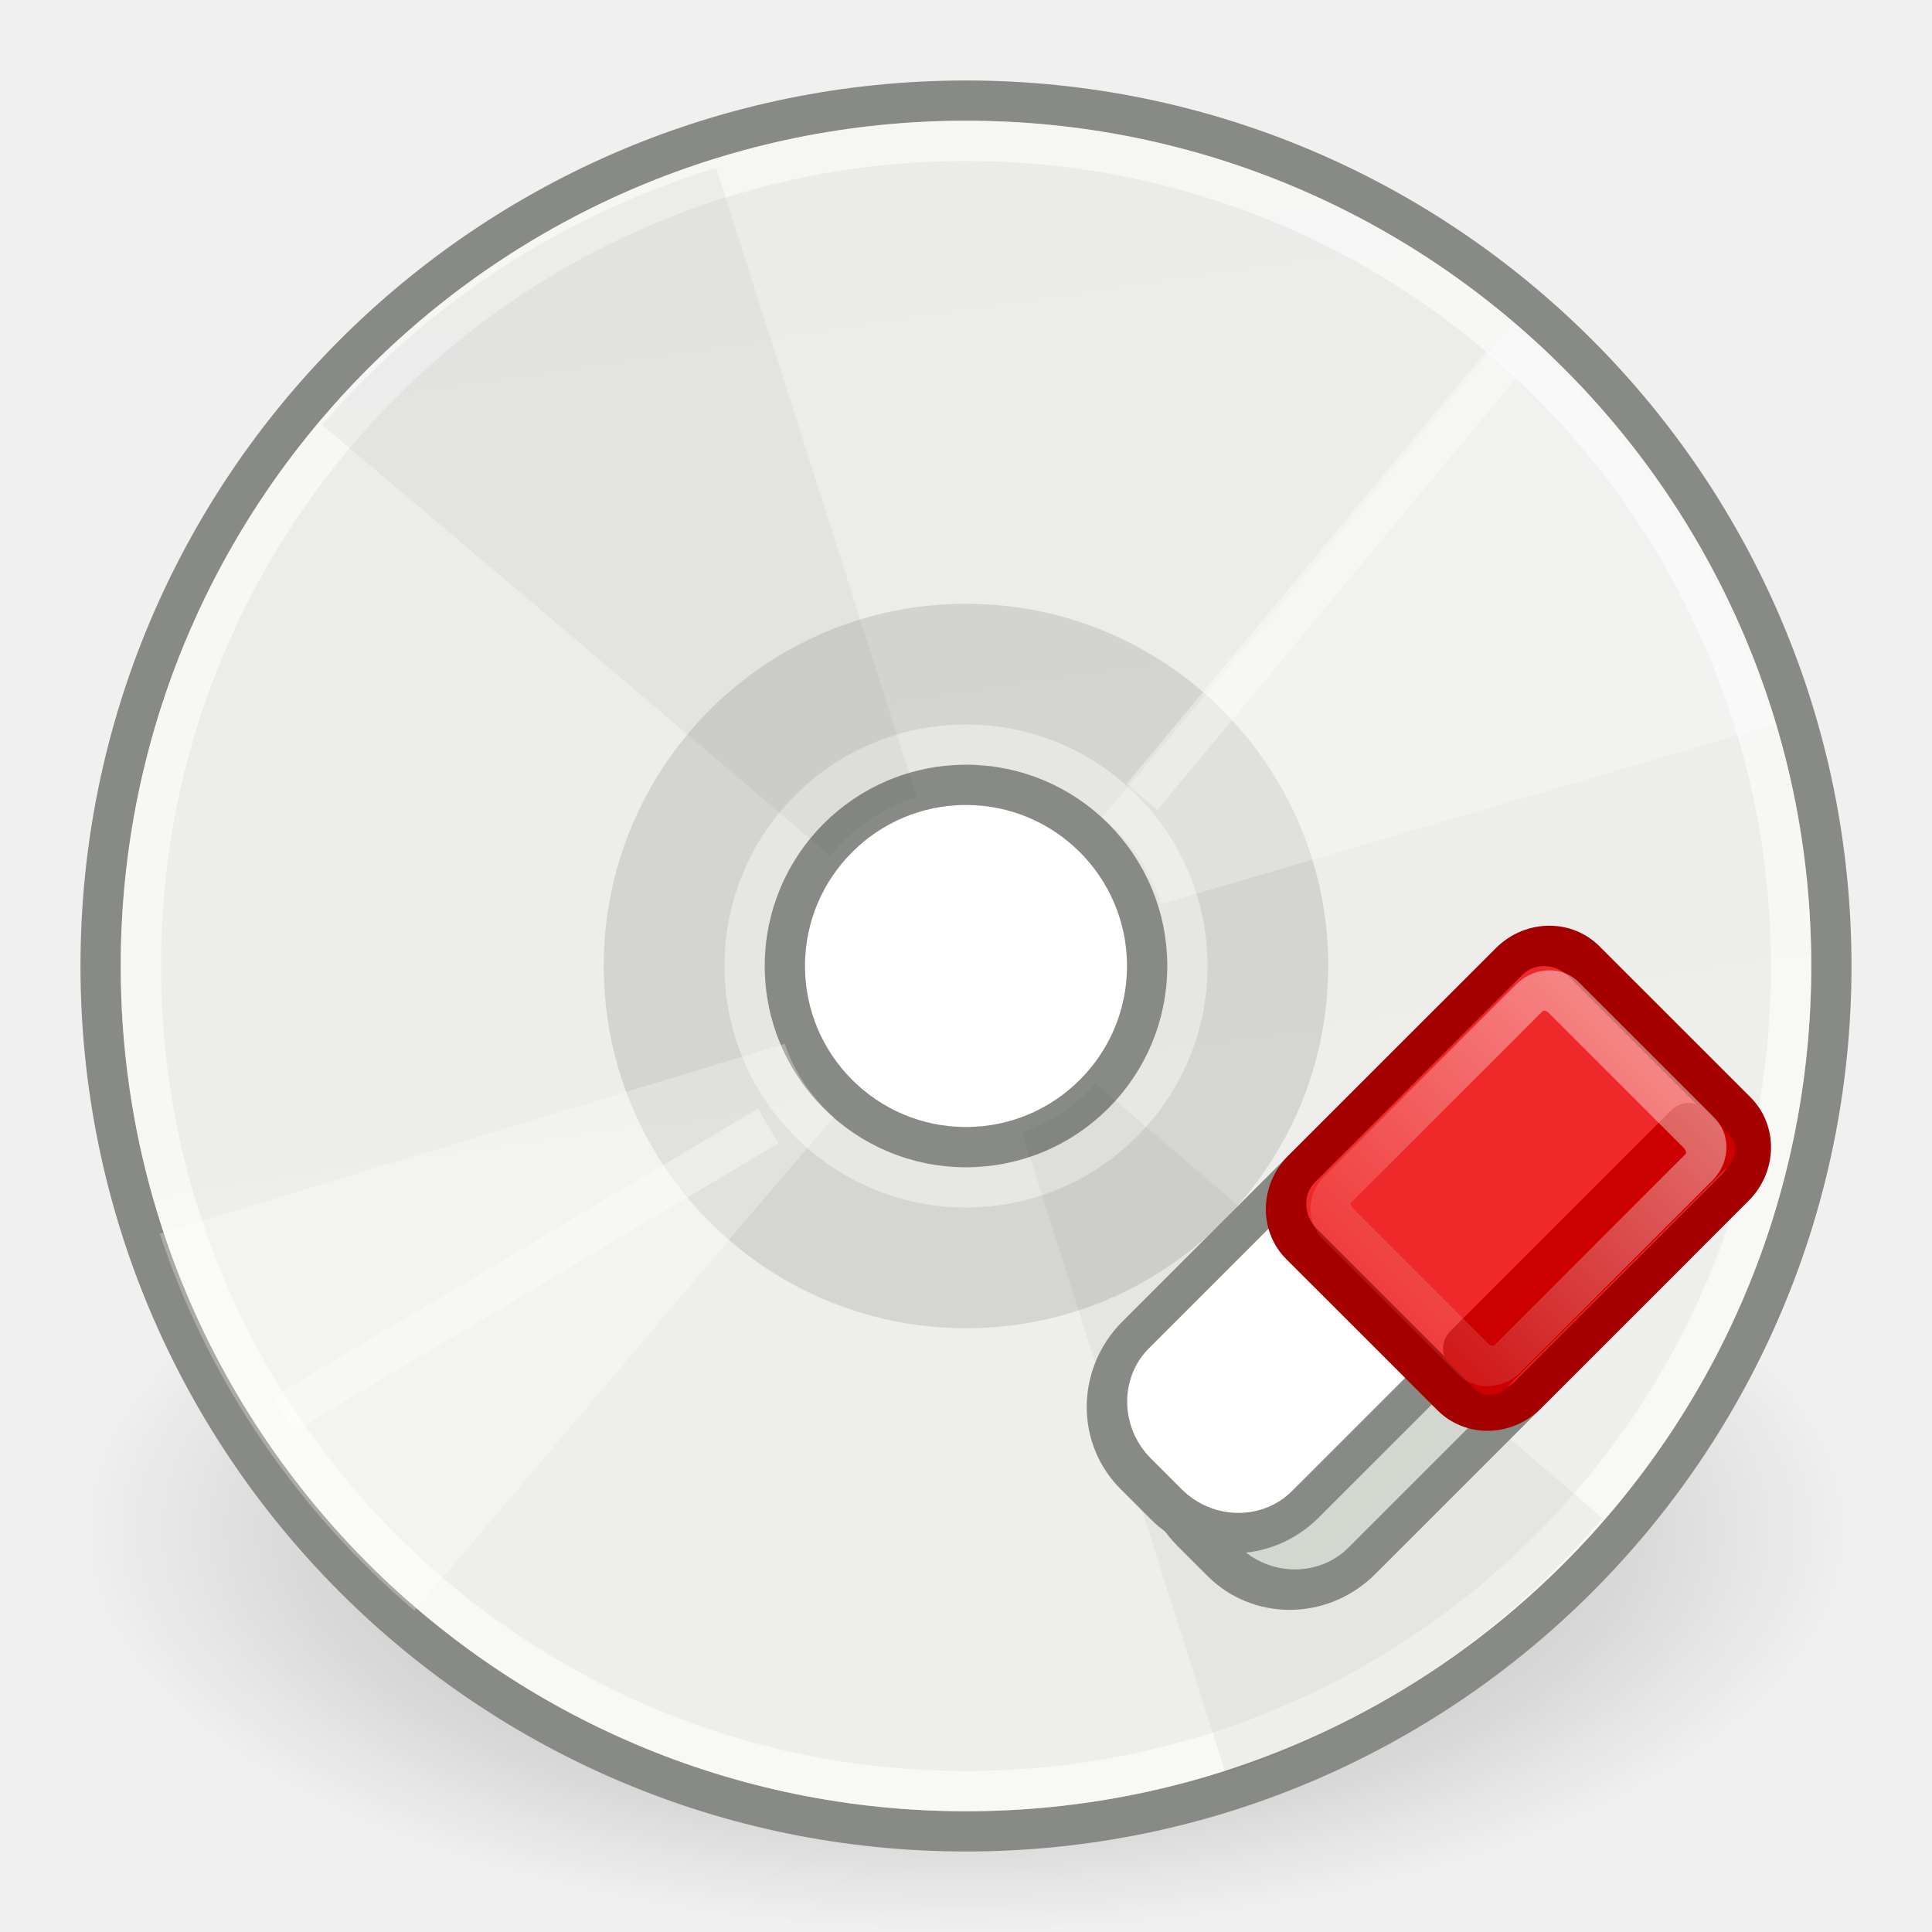
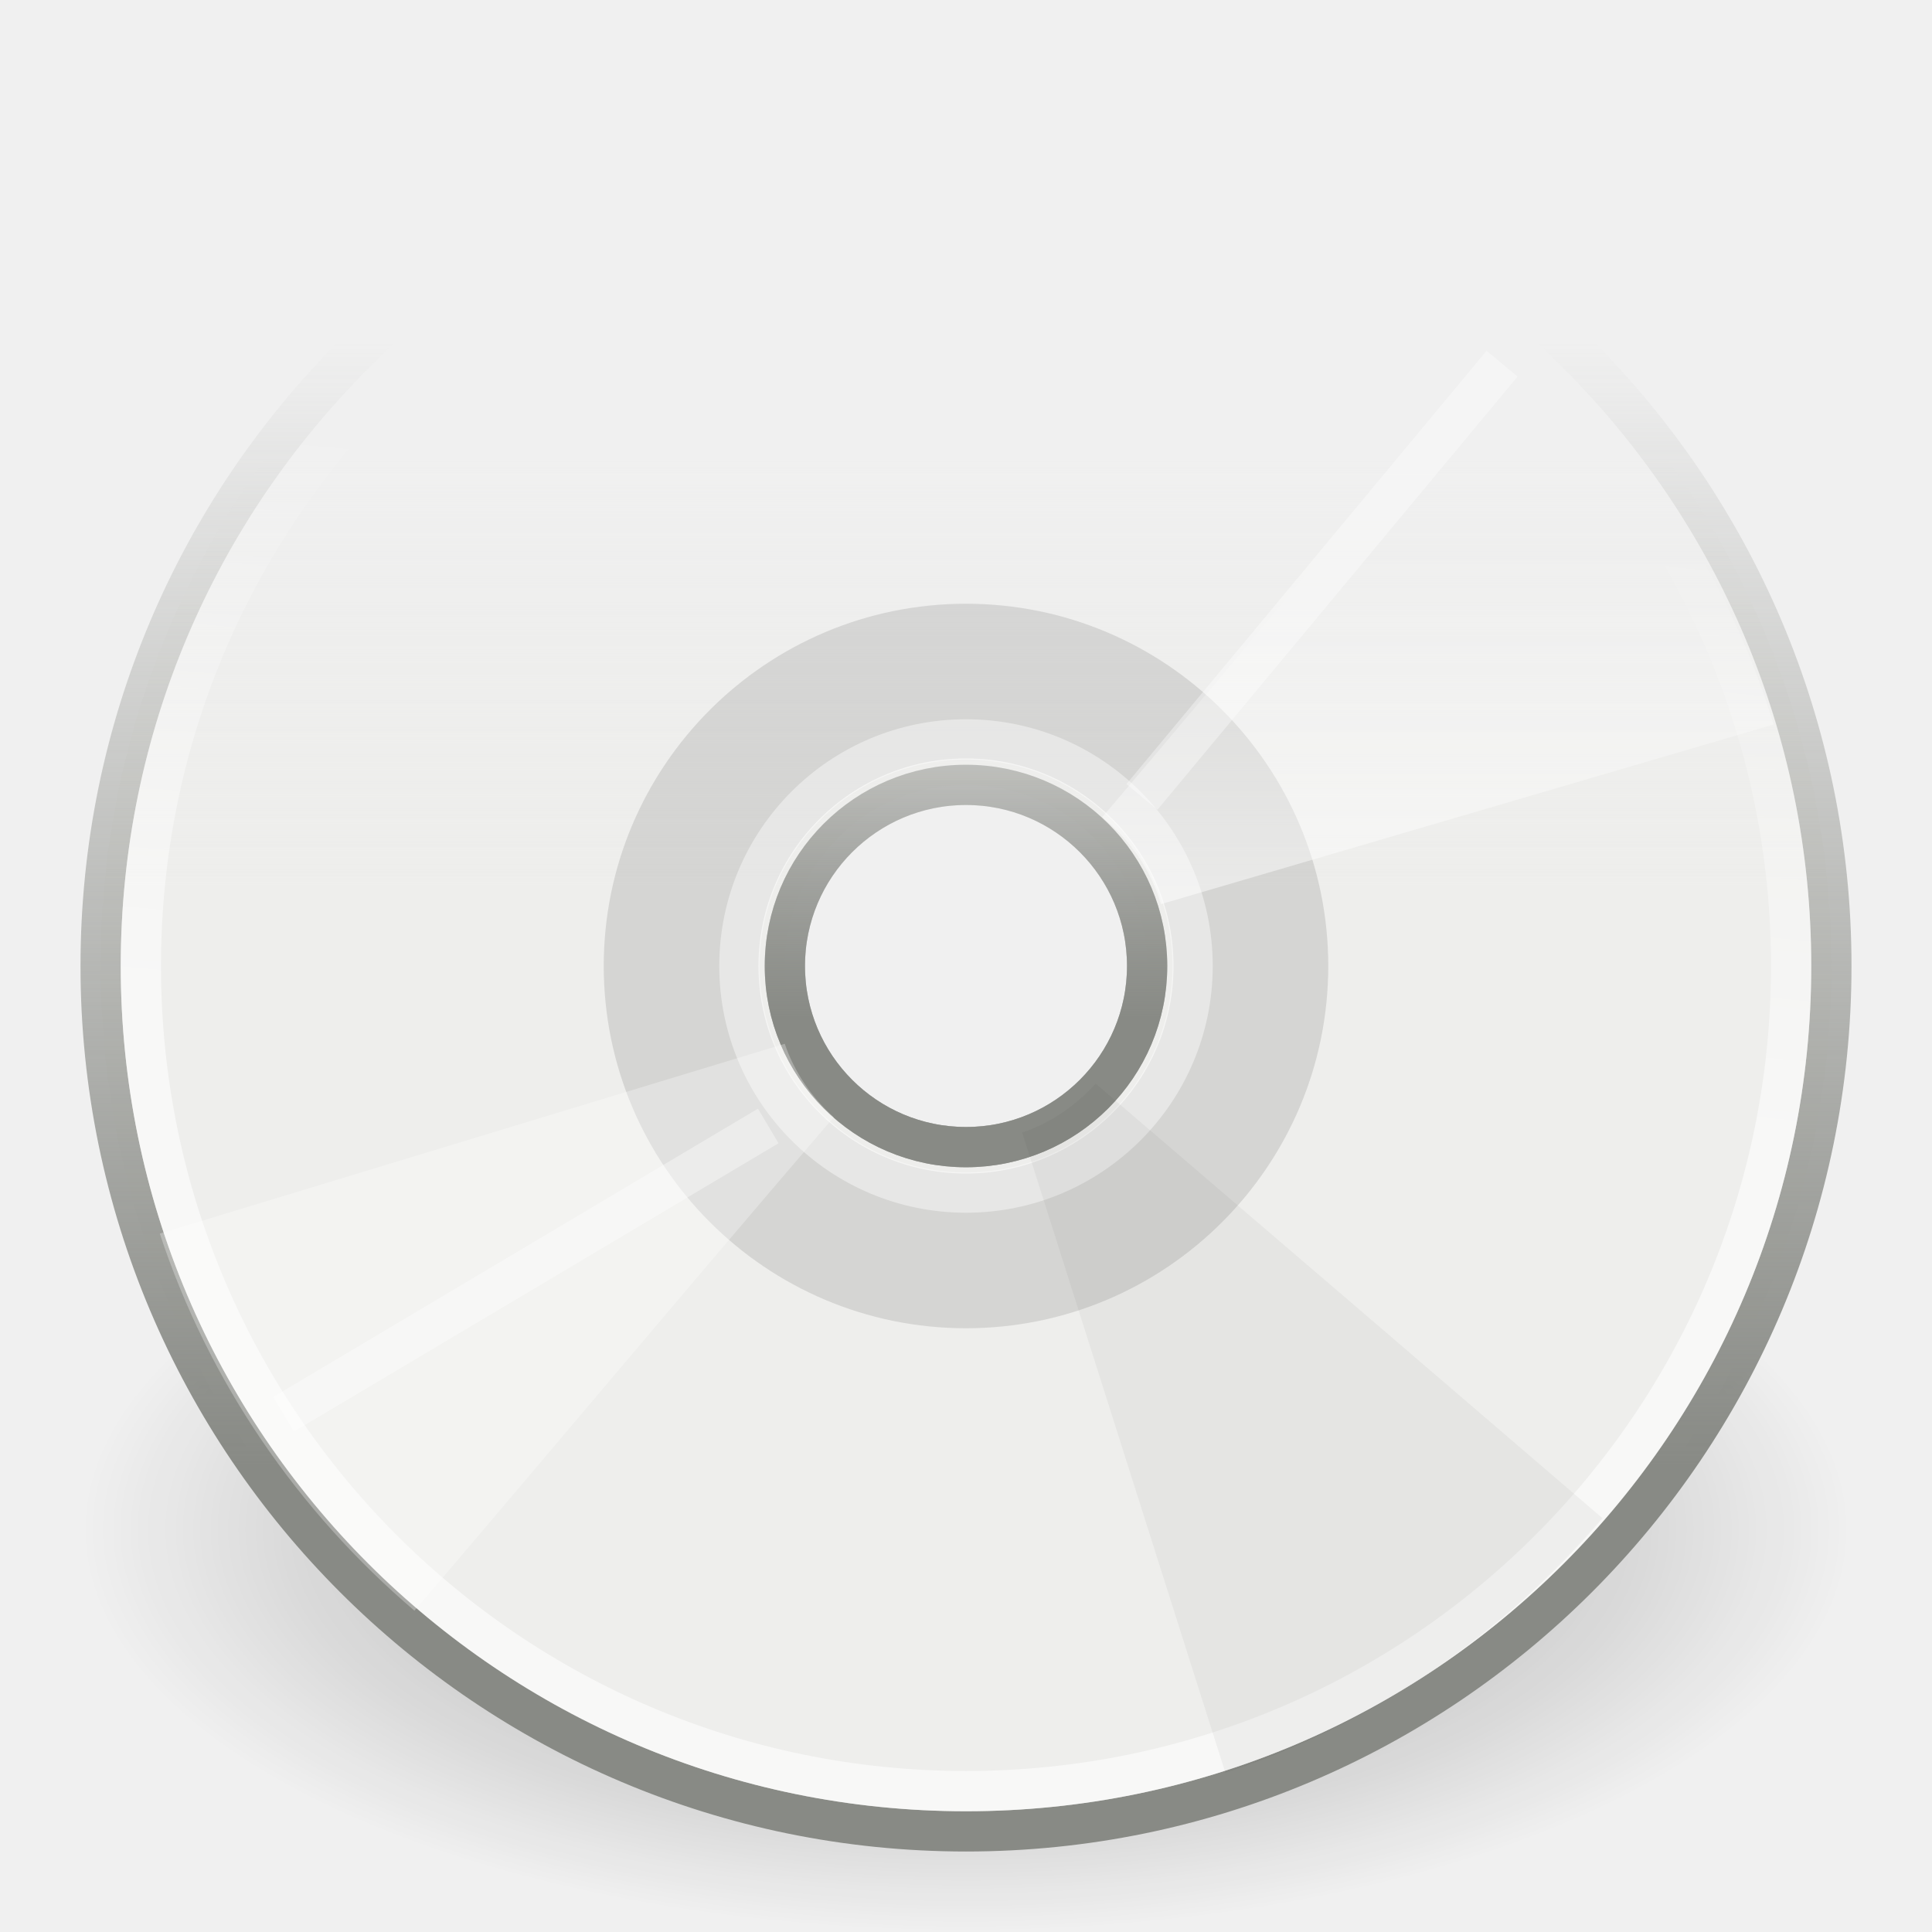
<svg xmlns="http://www.w3.org/2000/svg" xmlns:xlink="http://www.w3.org/1999/xlink" width="48" height="48" id="svg5615" version="1.0">
  <defs id="defs5617">
+     <linearGradient id="linearGradient6262">
+       <stop style="stop-color:#888a85;stop-opacity:1;" offset="0" id="stop6264" />
+       <stop style="stop-color:#888a85;stop-opacity:0;" offset="1" id="stop6266" />
+     </linearGradient>
+     <linearGradient id="linearGradient6252">
+       <stop style="stop-color:#ffffff;stop-opacity:1;" offset="0" id="stop6254" />
+       <stop style="stop-color:#ffffff;stop-opacity:0;" offset="1" id="stop6256" />
+     </linearGradient>
+     <linearGradient id="linearGradient6228">
+       <stop style="stop-color:#ffffff;stop-opacity:1;" offset="0" id="stop6230" />
+       <stop style="stop-color:#ffffff;stop-opacity:0;" offset="1" id="stop6232" />
+     </linearGradient>
+     <linearGradient id="linearGradient6220">
+       <stop style="stop-color:#888a85;stop-opacity:1;" offset="0" id="stop6222" />
+       <stop style="stop-color:#888a85;stop-opacity:0;" offset="1" id="stop6224" />
+     </linearGradient>
+     <linearGradient id="linearGradient6196">
+       <stop style="stop-color:#ffffff;stop-opacity:1;" offset="0" id="stop6198" />
+       <stop style="stop-color:#ffffff;stop-opacity:0;" offset="1" id="stop6200" />
+     </linearGradient>
+     <linearGradient id="linearGradient6180">
+       <stop style="stop-color:#000000;stop-opacity:1;" offset="0" id="stop6182" />
+       <stop style="stop-color:#000000;stop-opacity:0;" offset="1" id="stop6184" />
+     </linearGradient>
+     <linearGradient id="linearGradient6160">
+       <stop style="stop-color:#ffffff;stop-opacity:1;" offset="0" id="stop6162" />
+       <stop style="stop-color:#ffffff;stop-opacity:0;" offset="1" id="stop6164" />
+     </linearGradient>
+     <linearGradient id="linearGradient6134">
+       <stop style="stop-color:#888a85;stop-opacity:1;" offset="0" id="stop6136" />
+       <stop style="stop-color:#888a85;stop-opacity:0;" offset="1" id="stop6138" />
+     </linearGradient>
+     <linearGradient id="linearGradient6128">
+       <stop id="stop6130" offset="0" style="stop-color:#ebebe8;stop-opacity:0" />
+       <stop id="stop6132" offset="1" style="stop-color:#eeeeec;stop-opacity:1" />
+     </linearGradient>
+     <linearGradient id="linearGradient6118">
+       <stop style="stop-color:#000000;stop-opacity:1;" offset="0" id="stop6120" />
+       <stop style="stop-color:#000000;stop-opacity:0;" offset="1" id="stop6122" />
+     </linearGradient>
+     <linearGradient id="linearGradient6090">
+       <stop style="stop-color:#ffffff;stop-opacity:1;" offset="0" id="stop6092" />
+       <stop style="stop-color:#ffffff;stop-opacity:0;" offset="1" id="stop6094" />
+     </linearGradient>
+     <linearGradient id="linearGradient6072">
+       <stop style="stop-color:#ffffff;stop-opacity:1;" offset="0" id="stop6074" />
+       <stop style="stop-color:#ffffff;stop-opacity:0;" offset="1" id="stop6076" />
+     </linearGradient>
+     <linearGradient id="linearGradient6064">
+       <stop style="stop-color:#888a85;stop-opacity:1;" offset="0" id="stop6066" />
+       <stop style="stop-color:#888a85;stop-opacity:0;" offset="1" id="stop6068" />
+     </linearGradient>
+     <linearGradient id="linearGradient6058">
+       <stop id="stop6060" offset="0" style="stop-color:#ebebe8;stop-opacity:0" />
+       <stop id="stop6062" offset="1" style="stop-color:#eeeeec;stop-opacity:1" />
+     </linearGradient>
+     <linearGradient id="linearGradient6048">
+       <stop style="stop-color:#f5f5f5;stop-opacity:1;" offset="0" id="stop6050" />
+       <stop style="stop-color:#f5f5f5;stop-opacity:0;" offset="1" id="stop6052" />
+     </linearGradient>
+     <linearGradient id="linearGradient6020">
+       <stop style="stop-color:#ffffff;stop-opacity:1;" offset="0" id="stop6022" />
+       <stop style="stop-color:#ffffff;stop-opacity:0;" offset="1" id="stop6024" />
+     </linearGradient>
+     <linearGradient id="linearGradient6012">
+       <stop style="stop-color:#ffffff;stop-opacity:0.324" offset="0" id="stop6014" />
+       <stop style="stop-color:#ffffff;stop-opacity:0;" offset="1" id="stop6016" />
+     </linearGradient>
+     <linearGradient id="linearGradient6000">
+       <stop style="stop-color:#dcdcdc;stop-opacity:1;" offset="0" id="stop6002" />
+       <stop style="stop-color:#dcdcdc;stop-opacity:0;" offset="1" id="stop6004" />
+     </linearGradient>
+     <linearGradient id="linearGradient5951">
+       <stop style="stop-color:#888a85;stop-opacity:1;" offset="0" id="stop5953" />
+       <stop style="stop-color:#888a85;stop-opacity:0;" offset="1" id="stop5955" />
+     </linearGradient>
+     <linearGradient id="linearGradient5945">
+       <stop id="stop5947" offset="0" style="stop-color:#ebebe8;stop-opacity:0" />
+       <stop id="stop5949" offset="1" style="stop-color:#eeeeec;stop-opacity:1" />
+     </linearGradient>
    <linearGradient id="linearGradient6672">
      <stop style="stop-color:#ffffff;stop-opacity:1;" offset="0" id="stop6674" />
      <stop style="stop-color:#ffffff;stop-opacity:0;" offset="1" id="stop6676" />
    </linearGradient>
    <linearGradient id="linearGradient6565">
      <stop style="stop-color:#000000;stop-opacity:1;" offset="0" id="stop6567" />
      <stop style="stop-color:#000000;stop-opacity:0;" offset="1" id="stop6569" />
    </linearGradient>
    <radialGradient xlink:href="#linearGradient6565" id="radialGradient7284" gradientUnits="userSpaceOnUse" cx="23.946" cy="24.538" fx="23.946" fy="24.538" r="21.456" />
    <linearGradient id="linearGradient5912">
-       <stop style="stop-color:#ebebe8;stop-opacity:1" offset="0" id="stop5914" />
+       <stop style="stop-color:#ebebe8;stop-opacity:0" offset="0" id="stop5914" />
      <stop style="stop-color:#eeeeec;stop-opacity:1" offset="1" id="stop5916" />
    </linearGradient>
-     <linearGradient xlink:href="#linearGradient5912" id="linearGradient7286" gradientUnits="userSpaceOnUse" x1="9.295" y1="5.661" x2="13.387" y2="33.642" />
-     <linearGradient xlink:href="#linearGradient6672" id="linearGradient6678" x1="43.282" y1="37.464" x2="28.477" y2="37.465" gradientUnits="userSpaceOnUse" />
    <radialGradient xlink:href="#linearGradient6565" id="radialGradient6710" gradientUnits="userSpaceOnUse" cx="23.946" cy="24.538" fx="23.946" fy="24.538" r="21.456" />
-     <linearGradient xlink:href="#linearGradient5912" id="linearGradient6712" gradientUnits="userSpaceOnUse" x1="9.295" y1="5.661" x2="13.387" y2="33.642" />
-     <linearGradient xlink:href="#linearGradient6672" id="linearGradient6714" gradientUnits="userSpaceOnUse" x1="43.205" y1="37.464" x2="28.453" y2="37.465" />
+     <linearGradient xlink:href="#linearGradient5912" id="linearGradient6712" gradientUnits="userSpaceOnUse" x1="9.295" y1="11.968" x2="9.295" y2="22.667" gradientTransform="matrix(1.00203,0,0,1.00203,5.63e-3,-0.5881773)" />
    <radialGradient xlink:href="#linearGradient6565" id="radialGradient6746" gradientUnits="userSpaceOnUse" cx="23.946" cy="24.538" fx="23.946" fy="24.538" r="21.456" />
-     <linearGradient xlink:href="#linearGradient5912" id="linearGradient6748" gradientUnits="userSpaceOnUse" x1="9.295" y1="5.661" x2="13.387" y2="33.642" />
-     <linearGradient xlink:href="#linearGradient6672" id="linearGradient6753" gradientUnits="userSpaceOnUse" x1="43.282" y1="37.464" x2="28.477" y2="37.465" gradientTransform="matrix(0.6345368,0,0,0.5552197,-43.62219,-25.57475)" />
-     <linearGradient xlink:href="#linearGradient5912" id="linearGradient6789" gradientUnits="userSpaceOnUse" x1="9.295" y1="5.661" x2="13.387" y2="33.642" />
    <linearGradient xlink:href="#linearGradient6672" id="linearGradient6815" gradientUnits="userSpaceOnUse" gradientTransform="matrix(0.5044,0,0,0.789146,-3.38861,-9.105503)" x1="43.282" y1="37.464" x2="28.477" y2="37.465" />
-     <linearGradient xlink:href="#linearGradient6672" id="linearGradient6830" gradientUnits="userSpaceOnUse" gradientTransform="matrix(0.5044,0,0,0.789146,-3.38861,-9.105503)" x1="43.282" y1="37.464" x2="28.477" y2="37.465" />
+     <linearGradient xlink:href="#linearGradient5951" id="linearGradient5990" gradientUnits="userSpaceOnUse" gradientTransform="matrix(0.3491086,0,0,0.3491086,140.631,-0.5759246)" x1="18.153" y1="41.082" x2="18.153" y2="12.282" />
+     <linearGradient xlink:href="#linearGradient6000" id="linearGradient6006" x1="7.984" y1="7.984" x2="7.984" y2="4" gradientUnits="userSpaceOnUse" gradientTransform="translate(141,0)" />
+     <linearGradient xlink:href="#linearGradient6012" id="linearGradient6018" x1="12.148" y1="6.689" x2="12.148" y2="2.799" gradientUnits="userSpaceOnUse" gradientTransform="translate(141,0)" />
+     <linearGradient xlink:href="#linearGradient6020" id="linearGradient6026" x1="22.746" y1="24.538" x2="22.746" y2="8.765" gradientUnits="userSpaceOnUse" />
+     <linearGradient xlink:href="#linearGradient6048" id="linearGradient6054" x1="4.571" y1="6.733" x2="4.571" y2="3.212" gradientUnits="userSpaceOnUse" gradientTransform="translate(141,0)" />
+     <linearGradient xlink:href="#linearGradient5945" id="linearGradient6056" gradientUnits="userSpaceOnUse" gradientTransform="matrix(0.3491086,0,0,0.3491086,140.631,-0.5759246)" x1="13.387" y1="12.87" x2="13.387" y2="30.969" />
+     <linearGradient xlink:href="#linearGradient6072" id="linearGradient6078" x1="8.53" y1="35.178" x2="8.53" y2="5.179" gradientUnits="userSpaceOnUse" />
+     <linearGradient xlink:href="#linearGradient6064" id="linearGradient6088" gradientUnits="userSpaceOnUse" gradientTransform="matrix(0.4893634,0,0,0.4893634,106.2818,-1.008179)" x1="14.701" y1="35.925" x2="14.701" y2="12.581" />
+     <linearGradient xlink:href="#linearGradient6090" id="linearGradient6096" x1="23.946" y1="24.538" x2="23.946" y2="-3.486" gradientUnits="userSpaceOnUse" />
+     <linearGradient xlink:href="#linearGradient6118" id="linearGradient6124" x1="6.496" y1="9.512" x2="6.496" y2="4.433" gradientUnits="userSpaceOnUse" gradientTransform="translate(107,0)" />
+     <linearGradient xlink:href="#linearGradient6058" id="linearGradient6126" gradientUnits="userSpaceOnUse" gradientTransform="matrix(0.4893634,0,0,0.4893634,106.2818,-1.008179)" x1="9.295" y1="13.964" x2="9.295" y2="36.801" />
+     <linearGradient xlink:href="#linearGradient6160" id="linearGradient6166" x1="27.639" y1="16.358" x2="27.639" y2="9.486" gradientUnits="userSpaceOnUse" gradientTransform="translate(61,0)" />
+     <linearGradient xlink:href="#linearGradient6180" id="linearGradient6186" x1="9.512" y1="13.631" x2="11.645" y2="5.668" gradientUnits="userSpaceOnUse" gradientTransform="translate(61,0)" />
+     <linearGradient xlink:href="#linearGradient6196" id="linearGradient6202" x1="20.977" y1="30.896" x2="22.566" y2="5.766" gradientUnits="userSpaceOnUse" />
+     <linearGradient xlink:href="#linearGradient6134" id="linearGradient6204" gradientUnits="userSpaceOnUse" gradientTransform="matrix(0.6772076,0,0,0.6757875,60.75327,-1.582723)" x1="12.016" y1="37.666" x2="12.016" y2="14.525" />
+     <linearGradient xlink:href="#linearGradient6128" id="linearGradient6206" gradientUnits="userSpaceOnUse" gradientTransform="matrix(0.6772076,0,0,0.6757875,60.75327,-1.582723)" x1="9.295" y1="13.972" x2="9.295" y2="33.807" />
+     <linearGradient xlink:href="#linearGradient6220" id="linearGradient6226" x1="13.03" y1="36.959" x2="13.03" y2="9.058" gradientUnits="userSpaceOnUse" gradientTransform="matrix(1.00203,0,0,1.00203,5.63e-3,-0.5881773)" />
+     <linearGradient xlink:href="#linearGradient6228" id="linearGradient6234" x1="23.946" y1="26.813" x2="25.328" y2="11.818" gradientUnits="userSpaceOnUse" />
+     <linearGradient xlink:href="#linearGradient6252" id="linearGradient6258" x1="36.975" y1="22.376" x2="36.975" y2="13.505" gradientUnits="userSpaceOnUse" />
+     <linearGradient xlink:href="#linearGradient6262" id="linearGradient6268" x1="23.801" y1="30.934" x2="23.801" y2="-4.433" gradientUnits="userSpaceOnUse" />
+     <linearGradient xlink:href="#linearGradient6262" id="linearGradient6272" gradientUnits="userSpaceOnUse" x1="23.801" y1="50.269" x2="23.801" y2="10.201" />
+     <linearGradient xlink:href="#linearGradient6262" id="linearGradient6276" gradientUnits="userSpaceOnUse" x1="23.801" y1="41.066" x2="23.801" y2="5.698" />
  </defs>
  <g id="layer1">
-     <path style="opacity:0.389;color:#000000;fill:url(#radialGradient6710);fill-opacity:1;fill-rule:evenodd;stroke:none;stroke-width:1.501px;stroke-linecap:round;stroke-linejoin:miter;marker:none;marker-start:none;marker-mid:none;marker-end:none;stroke-miterlimit:4;stroke-dasharray:none;stroke-dashoffset:0;stroke-opacity:1;visibility:visible;display:inline;overflow:visible;enable-background:accumulate" id="path6680" d="M 45.402,24.538 A 21.456,21.456 0 1 1 2.489,24.538 A 21.456,21.456 0 1 1 45.402,24.538 z" transform="matrix(1.025333,0,0,0.4660604,-0.55238,26.56364)" />
-     <path transform="matrix(1.00203,0,0,1.00203,5.63e-3,-0.5881773)" d="M 45.402,24.538 A 21.456,21.456 0 1 1 2.489,24.538 A 21.456,21.456 0 1 1 45.402,24.538 z" id="path6682" style="opacity:1;color:#000000;fill:url(#linearGradient6712);fill-opacity:1;fill-rule:evenodd;stroke:#888a85;stroke-width:0.998px;stroke-linecap:round;stroke-linejoin:miter;marker:none;marker-start:none;marker-mid:none;marker-end:none;stroke-miterlimit:4;stroke-dasharray:none;stroke-dashoffset:0;stroke-opacity:1;visibility:visible;display:inline;overflow:visible;enable-background:accumulate" />
-     <path transform="matrix(0.4194544,0,0,0.4194544,13.95584,13.70727)" d="M 45.402,24.538 A 21.456,21.456 0 1 1 2.489,24.538 A 21.456,21.456 0 1 1 45.402,24.538 z" id="path6684" style="opacity:1;color:#000000;fill:#000000;fill-opacity:0.108;fill-rule:evenodd;stroke:none;stroke-width:2.524px;stroke-linecap:round;stroke-linejoin:miter;marker:none;marker-start:none;marker-mid:none;marker-end:none;stroke-miterlimit:4;stroke-dasharray:none;stroke-dashoffset:0;stroke-opacity:1;visibility:visible;display:inline;overflow:visible;enable-background:accumulate" />
-     <path style="opacity:1;color:#000000;fill:none;fill-opacity:1;fill-rule:evenodd;stroke:#ffffff;stroke-width:1.047px;stroke-linecap:round;stroke-linejoin:miter;marker:none;marker-start:none;marker-mid:none;marker-end:none;stroke-miterlimit:4;stroke-dasharray:none;stroke-dashoffset:0;stroke-opacity:0.568;visibility:visible;display:inline;overflow:visible;enable-background:accumulate" id="path6686" d="M 45.402,24.538 A 21.456,21.456 0 1 1 2.489,24.538 A 21.456,21.456 0 1 1 45.402,24.538 z" transform="matrix(0.9554238,0,0,0.9554238,1.12164,0.5554587)" />
-     <path transform="matrix(0.2563332,0,0,0.2563332,17.86191,17.71)" d="M 45.402,24.538 A 21.456,21.456 0 1 1 2.489,24.538 A 21.456,21.456 0 1 1 45.402,24.538 z" id="path6688" style="opacity:1;color:#000000;fill:none;fill-opacity:1;fill-rule:evenodd;stroke:#ffffff;stroke-width:3.901px;stroke-linecap:round;stroke-linejoin:miter;marker:none;marker-start:none;marker-mid:none;marker-end:none;stroke-miterlimit:4;stroke-dasharray:none;stroke-dashoffset:0;stroke-opacity:0.423;visibility:visible;display:inline;overflow:visible;enable-background:accumulate" />
-     <path style="opacity:1;color:#000000;fill:#ffffff;fill-opacity:1;fill-rule:evenodd;stroke:#888a85;stroke-width:4.768px;stroke-linecap:round;stroke-linejoin:miter;marker:none;marker-start:none;marker-mid:none;marker-end:none;stroke-miterlimit:4;stroke-dasharray:none;stroke-dashoffset:0;stroke-opacity:1;visibility:visible;display:inline;overflow:visible;enable-background:accumulate" id="path6690" d="M 45.402,24.538 A 21.456,21.456 0 1 1 2.489,24.538 A 21.456,21.456 0 1 1 45.402,24.538 z" transform="matrix(0.2097272,0,0,0.2097272,18.97792,18.85364)" />
-     <path id="path6692" d="M 44.066,18 C 42.894,14.152 40.529,10.663 37.55,8.106 C 35.357,10.725 31.562,15.407 27.384,20.303 C 28.066,20.858 28.592,21.596 28.844,22.463 L 44.066,18 z M 20.713,27.757 C 20.167,27.262 19.739,26.645 19.497,25.932 L 3.97,30.648 C 5.187,34.332 7.407,37.555 10.296,40.016 C 12.734,37.179 16.224,32.997 20.713,27.757 z" style="fill:#ffffff;fill-opacity:0.288;fill-rule:evenodd;stroke:none;stroke-width:1px;stroke-linecap:butt;stroke-linejoin:miter;stroke-opacity:1" />
-     <path style="fill:#000000;fill-opacity:0.041;fill-rule:evenodd;stroke:none;stroke-width:1px;stroke-linecap:butt;stroke-linejoin:miter;stroke-opacity:1" d="M 17.793,4.173 C 13.945,5.345 10.557,7.582 8,10.56 C 10.618,12.754 15.725,17.087 20.622,21.266 C 21.176,20.583 21.915,20.058 22.781,19.806 L 17.793,4.173 z M 27.221,26.923 C 26.726,27.469 26.11,27.897 25.397,28.139 L 30.445,44.045 C 34.129,42.829 37.352,40.609 39.812,37.719 C 36.976,35.281 32.461,31.411 27.221,26.923 z" id="path6694" />
+     <path style="opacity:0.389;color:#000000;fill:url(#radialGradient6710);fill-opacity:1;fill-rule:evenodd;stroke:none;stroke-width:1.501px;stroke-linecap:round;stroke-linejoin:miter;marker:none;marker-start:none;marker-mid:none;marker-end:none;stroke-miterlimit:4;stroke-dasharray:none;stroke-dashoffset:0;stroke-opacity:1;visibility:visible;display:inline;overflow:visible;enable-background:accumulate" id="path6680" d="M 45.402 24.538 A 21.456 21.456 0 1 1  2.489,24.538 A 21.456 21.456 0 1 1  45.402 24.538 z" transform="matrix(1.025333,0,0,0.4660604,-0.55238,26.56364)" />
+     <path style="opacity:1;color:#000000;fill:url(#linearGradient6712);fill-opacity:1;fill-rule:evenodd;stroke:url(#linearGradient6226);stroke-width:1px;stroke-linecap:round;stroke-linejoin:miter;marker:none;marker-start:none;marker-mid:none;marker-end:none;stroke-miterlimit:4;stroke-dasharray:none;stroke-dashoffset:0;stroke-opacity:1;visibility:visible;display:inline;overflow:visible;enable-background:accumulate" d="M 24 2.5 C 12.132 2.5 2.5 12.132 2.5 24 C 2.5 35.868 12.132 45.5 24 45.5 C 35.868 45.5 45.5 35.868 45.5 24 C 45.5 12.132 35.868 2.5 24 2.5 z M 24 19.5 C 26.484 19.5 28.5 21.516 28.5 24 C 28.5 26.484 26.484 28.5 24 28.5 C 21.516 28.5 19.5 26.484 19.5 24 C 19.5 21.516 21.516 19.5 24 19.5 z " id="path6682" />
+     <path style="opacity:1;color:#000000;fill:#000000;fill-opacity:0.108;fill-rule:evenodd;stroke:none;stroke-width:2.524px;stroke-linecap:round;stroke-linejoin:miter;marker:none;marker-start:none;marker-mid:none;marker-end:none;stroke-miterlimit:4;stroke-dasharray:none;stroke-dashoffset:0;stroke-opacity:1;visibility:visible;display:inline;overflow:visible;enable-background:accumulate" d="M 24 15 C 19.032 15 15 19.032 15 24 C 15 28.968 19.032 33 24 33 C 28.968 33 33 28.968 33 24 C 33 19.032 28.968 15 24 15 z M 24 18.844 C 26.847 18.844 29.156 21.153 29.156 24 C 29.156 26.847 26.847 29.156 24 29.156 C 21.153 29.156 18.844 26.847 18.844 24 C 18.844 21.153 21.153 18.844 24 18.844 z " id="path6684" />
+     <path style="opacity:1;color:#000000;fill:none;fill-opacity:1;fill-rule:evenodd;stroke:url(#linearGradient6234);stroke-width:1.047px;stroke-linecap:round;stroke-linejoin:miter;marker:none;marker-start:none;marker-mid:none;marker-end:none;stroke-miterlimit:4;stroke-dasharray:none;stroke-dashoffset:0;stroke-opacity:0.568;visibility:visible;display:inline;overflow:visible;enable-background:accumulate" id="path6686" d="M 45.402 24.538 A 21.456 21.456 0 1 1  2.489,24.538 A 21.456 21.456 0 1 1  45.402 24.538 z" transform="matrix(0.9554238,0,0,0.9554238,1.12164,0.5554587)" />
+     <path transform="matrix(0.2623948,0,0,0.2623948,17.71676,17.56126)" d="M 45.402 24.538 A 21.456 21.456 0 1 1  2.489,24.538 A 21.456 21.456 0 1 1  45.402 24.538 z" id="path6688" style="opacity:1;color:#000000;fill:none;fill-opacity:1;fill-rule:evenodd;stroke:#ffffff;stroke-width:3.811px;stroke-linecap:round;stroke-linejoin:miter;marker:none;marker-start:none;marker-mid:none;marker-end:none;stroke-miterlimit:4;stroke-dasharray:none;stroke-dashoffset:0;stroke-opacity:0.423;visibility:visible;display:inline;overflow:visible;enable-background:accumulate" />
+     <path style="opacity:1;color:#000000;fill:none;fill-opacity:1;fill-rule:evenodd;stroke:url(#linearGradient6268);stroke-width:4.768px;stroke-linecap:round;stroke-linejoin:miter;marker:none;marker-start:none;marker-mid:none;marker-end:none;stroke-miterlimit:4;stroke-dasharray:none;stroke-dashoffset:0;stroke-opacity:1;visibility:visible;display:inline;overflow:visible;enable-background:accumulate" id="path6690" d="M 45.402 24.538 A 21.456 21.456 0 1 1  2.489,24.538 A 21.456 21.456 0 1 1  45.402 24.538 z" transform="matrix(0.2097272,0,0,0.2097272,18.97792,18.85364)" />
+     <path style="fill:url(#linearGradient6258);fill-opacity:1.0;fill-rule:evenodd;stroke:none;stroke-width:1px;stroke-linecap:butt;stroke-linejoin:miter;stroke-opacity:1;opacity:0.5" d="M 44.066,18 C 42.894,14.152 40.529,10.663 37.55,8.106 C 35.357,10.725 31.562,15.407 27.384,20.303 C 28.066,20.858 28.592,21.596 28.844,22.463 L 44.066,18 z " id="path6250" />
+     <path style="fill:#ffffff;fill-opacity:0.288;fill-rule:evenodd;stroke:none;stroke-width:1px;stroke-linecap:butt;stroke-linejoin:miter;stroke-opacity:1" d="M 20.713,27.757 C 20.167,27.262 19.739,26.645 19.497,25.932 L 3.97,30.648 C 5.187,34.332 7.407,37.555 10.296,40.016 C 12.734,37.179 16.224,32.997 20.713,27.757 z " id="path6692" />
+     <path style="fill:#000000;fill-opacity:0.041;fill-rule:evenodd;stroke:none;stroke-width:1px;stroke-linecap:butt;stroke-linejoin:miter;stroke-opacity:1" d="M 27.221,26.923 C 26.726,27.469 26.11,27.897 25.397,28.139 L 30.445,44.045 C 34.129,42.829 37.352,40.609 39.812,37.719 C 36.976,35.281 32.461,31.411 27.221,26.923 z " id="path6694" />
    <path style="fill:none;fill-opacity:1;fill-rule:evenodd;stroke:#ffffff;stroke-width:1px;stroke-linecap:butt;stroke-linejoin:miter;stroke-opacity:0.365" d="M 19.087,27.974 L 7.045,35.136 M 37.318,9.036 L 28.371,19.799" id="path6696" />
-     <g transform="matrix(0.7021303,-0.7019805,0.614364,0.6142329,-10.01985,31.37958)" id="g6698">
-       <rect ry="2.81" rx="2.459" y="34.857" x="23.5" height="6.857" width="16" id="rect6700" style="opacity:1;color:#000000;fill:#d3d7cf;fill-opacity:1;fill-rule:nonzero;stroke:#888a85;stroke-width:1.077;stroke-linecap:round;stroke-linejoin:miter;marker:none;marker-start:none;marker-mid:none;marker-end:none;stroke-miterlimit:4;stroke-dasharray:none;stroke-dashoffset:0;stroke-opacity:1;visibility:visible;display:inline;overflow:visible;enable-background:accumulate" />
-       <rect style="opacity:1;color:#000000;fill:#ffffff;fill-opacity:1;fill-rule:nonzero;stroke:#888a85;stroke-width:1.077;stroke-linecap:round;stroke-linejoin:miter;marker:none;marker-start:none;marker-mid:none;marker-end:none;stroke-miterlimit:4;stroke-dasharray:none;stroke-dashoffset:0;stroke-opacity:1;visibility:visible;display:inline;overflow:visible;enable-background:accumulate" id="rect6702" width="16" height="6.857" x="23.5" y="32.571" rx="2.459" ry="2.81" />
-       <rect ry="1.517" rx="1.327" y="32.571" x="30.5" height="9.143" width="10" id="rect6704" style="opacity:1;color:#000000;fill:#ef2929;fill-opacity:1;fill-rule:nonzero;stroke:#a40000;stroke-width:1.077;stroke-linecap:round;stroke-linejoin:miter;marker:none;marker-start:none;marker-mid:none;marker-end:none;stroke-miterlimit:4;stroke-dasharray:none;stroke-dashoffset:0;stroke-opacity:1;visibility:visible;display:inline;overflow:visible;enable-background:accumulate" />
-       <rect style="opacity:1;color:#000000;fill:#cc0000;fill-opacity:1;fill-rule:nonzero;stroke:none;stroke-width:1.069;stroke-linecap:round;stroke-linejoin:miter;marker:none;marker-start:none;marker-mid:none;marker-end:none;stroke-miterlimit:4;stroke-dasharray:none;stroke-dashoffset:0;stroke-opacity:1;visibility:visible;display:inline;overflow:visible;enable-background:accumulate" id="rect6706" width="9" height="2.286" x="31" y="38.857" rx="0.608" ry="0.608" />
-       <rect style="opacity:0.55;color:#000000;fill:none;fill-opacity:1;fill-rule:nonzero;stroke:url(#linearGradient6714);stroke-width:1.077;stroke-linecap:round;stroke-linejoin:miter;marker:none;marker-start:none;marker-mid:none;marker-end:none;stroke-miterlimit:4;stroke-dasharray:none;stroke-dashoffset:0;stroke-opacity:1;visibility:visible;display:inline;overflow:visible;enable-background:accumulate" id="rect6708" width="8" height="6.857" x="31.5" y="33.714" rx="0.607" ry="0.693" />
-     </g>
  </g>
</svg>
